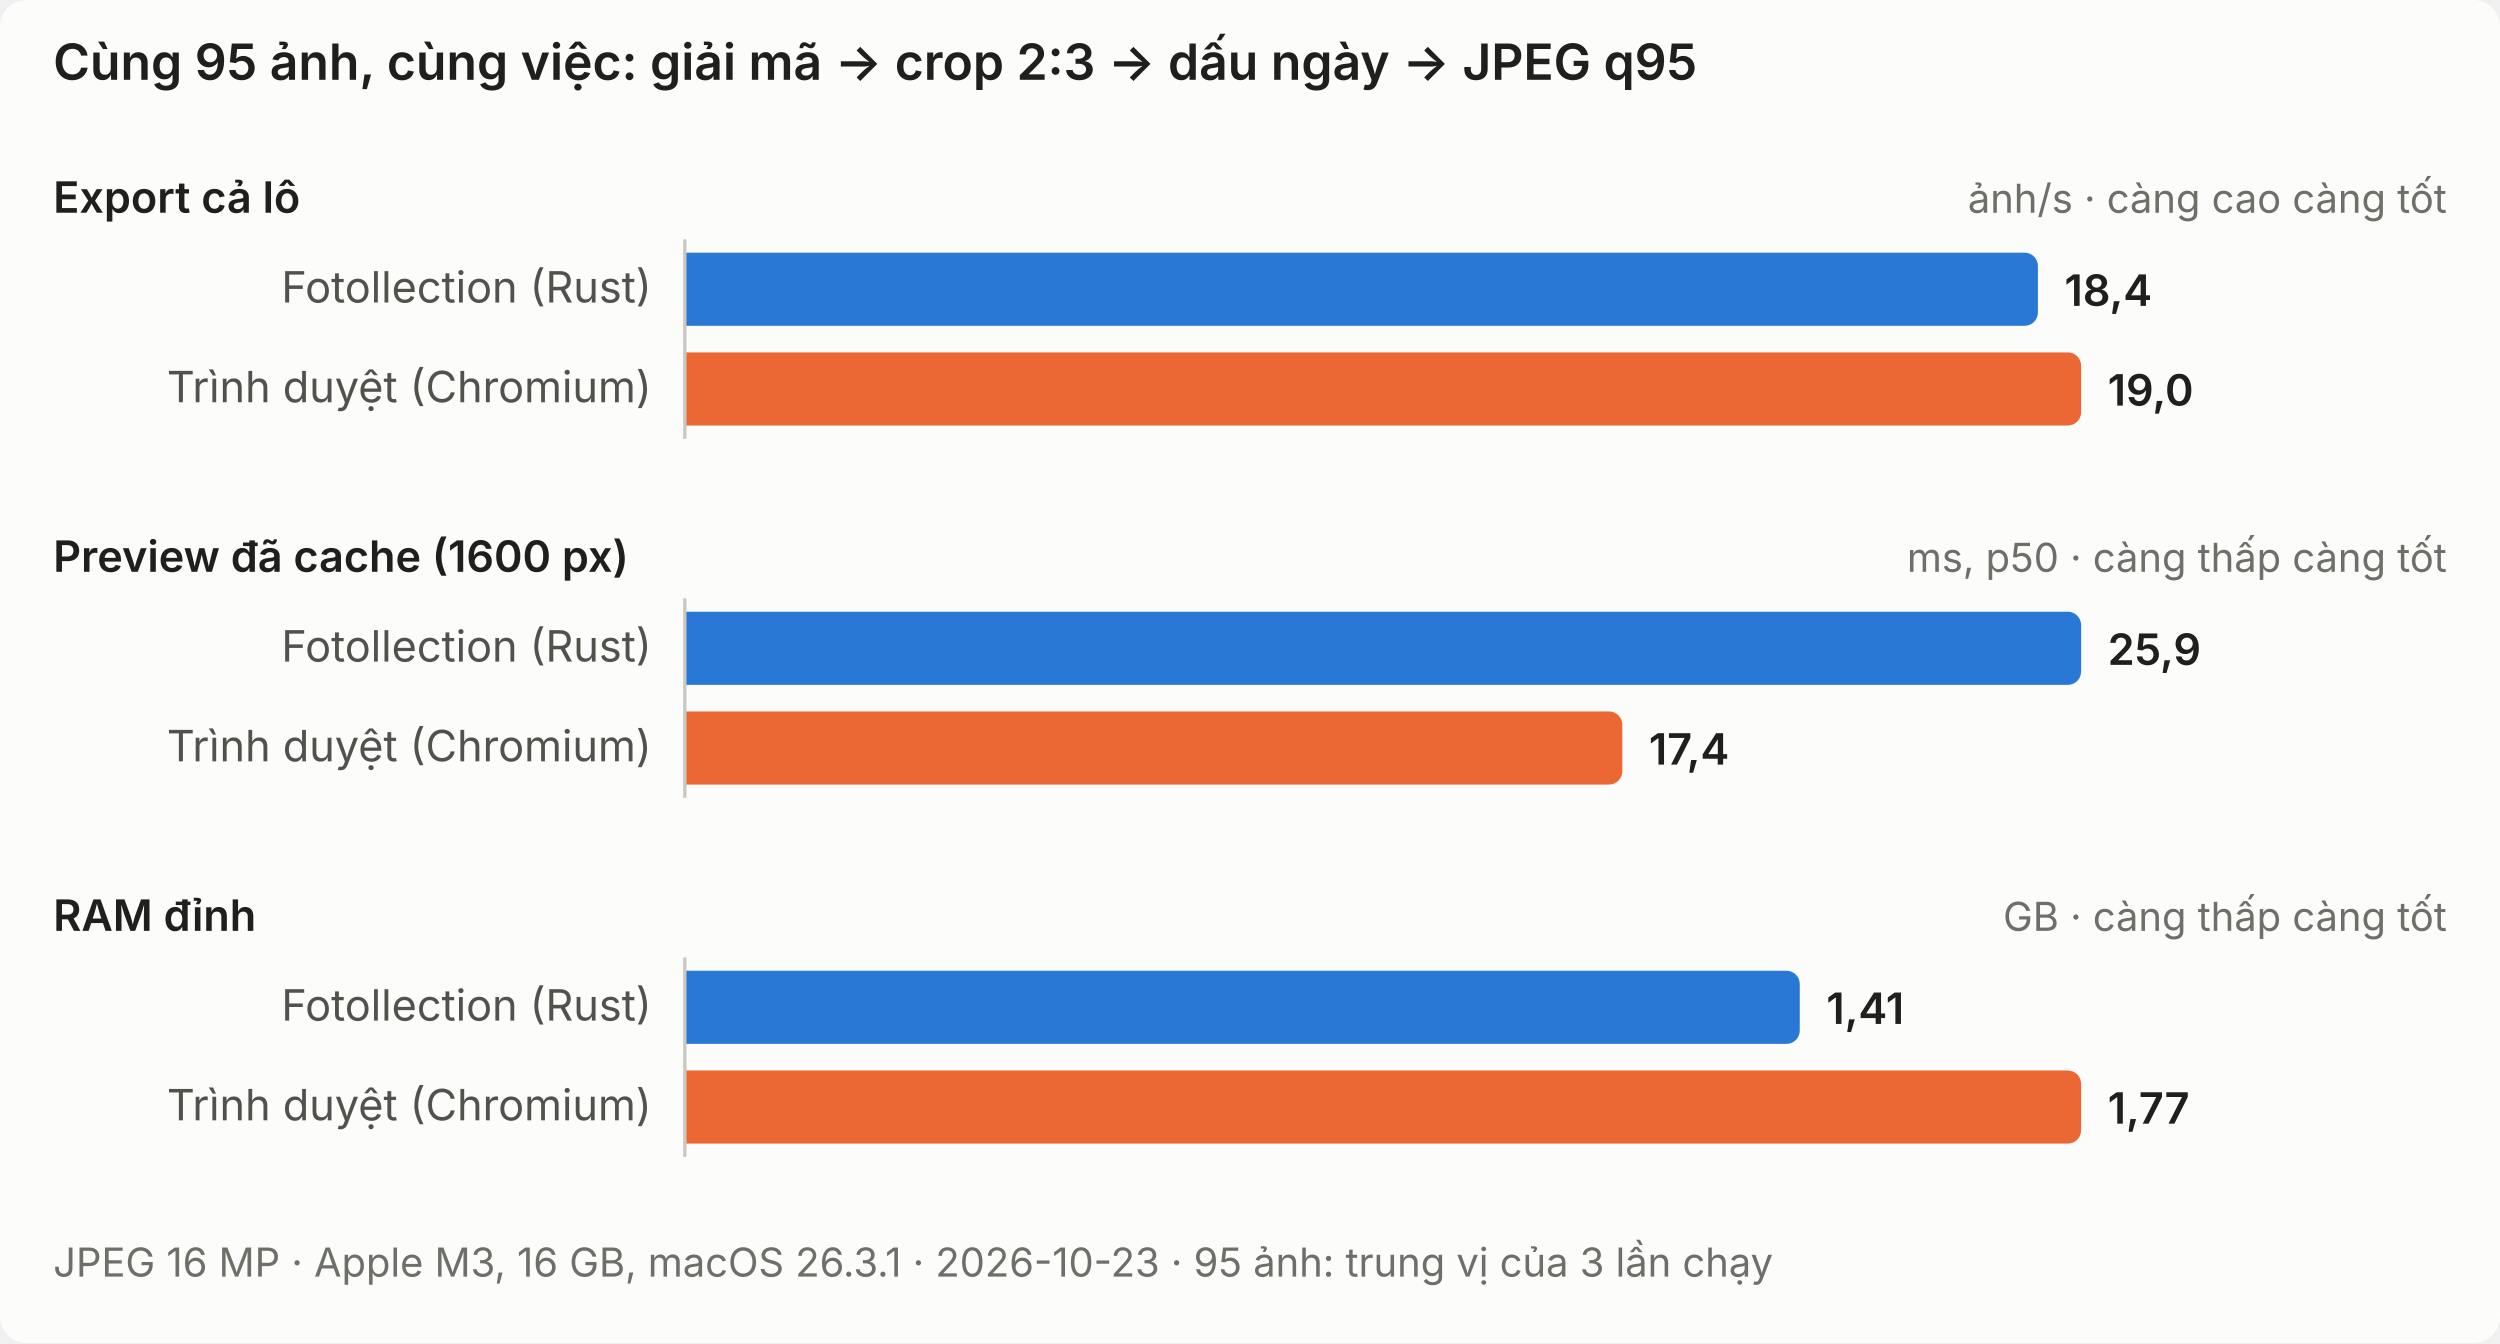
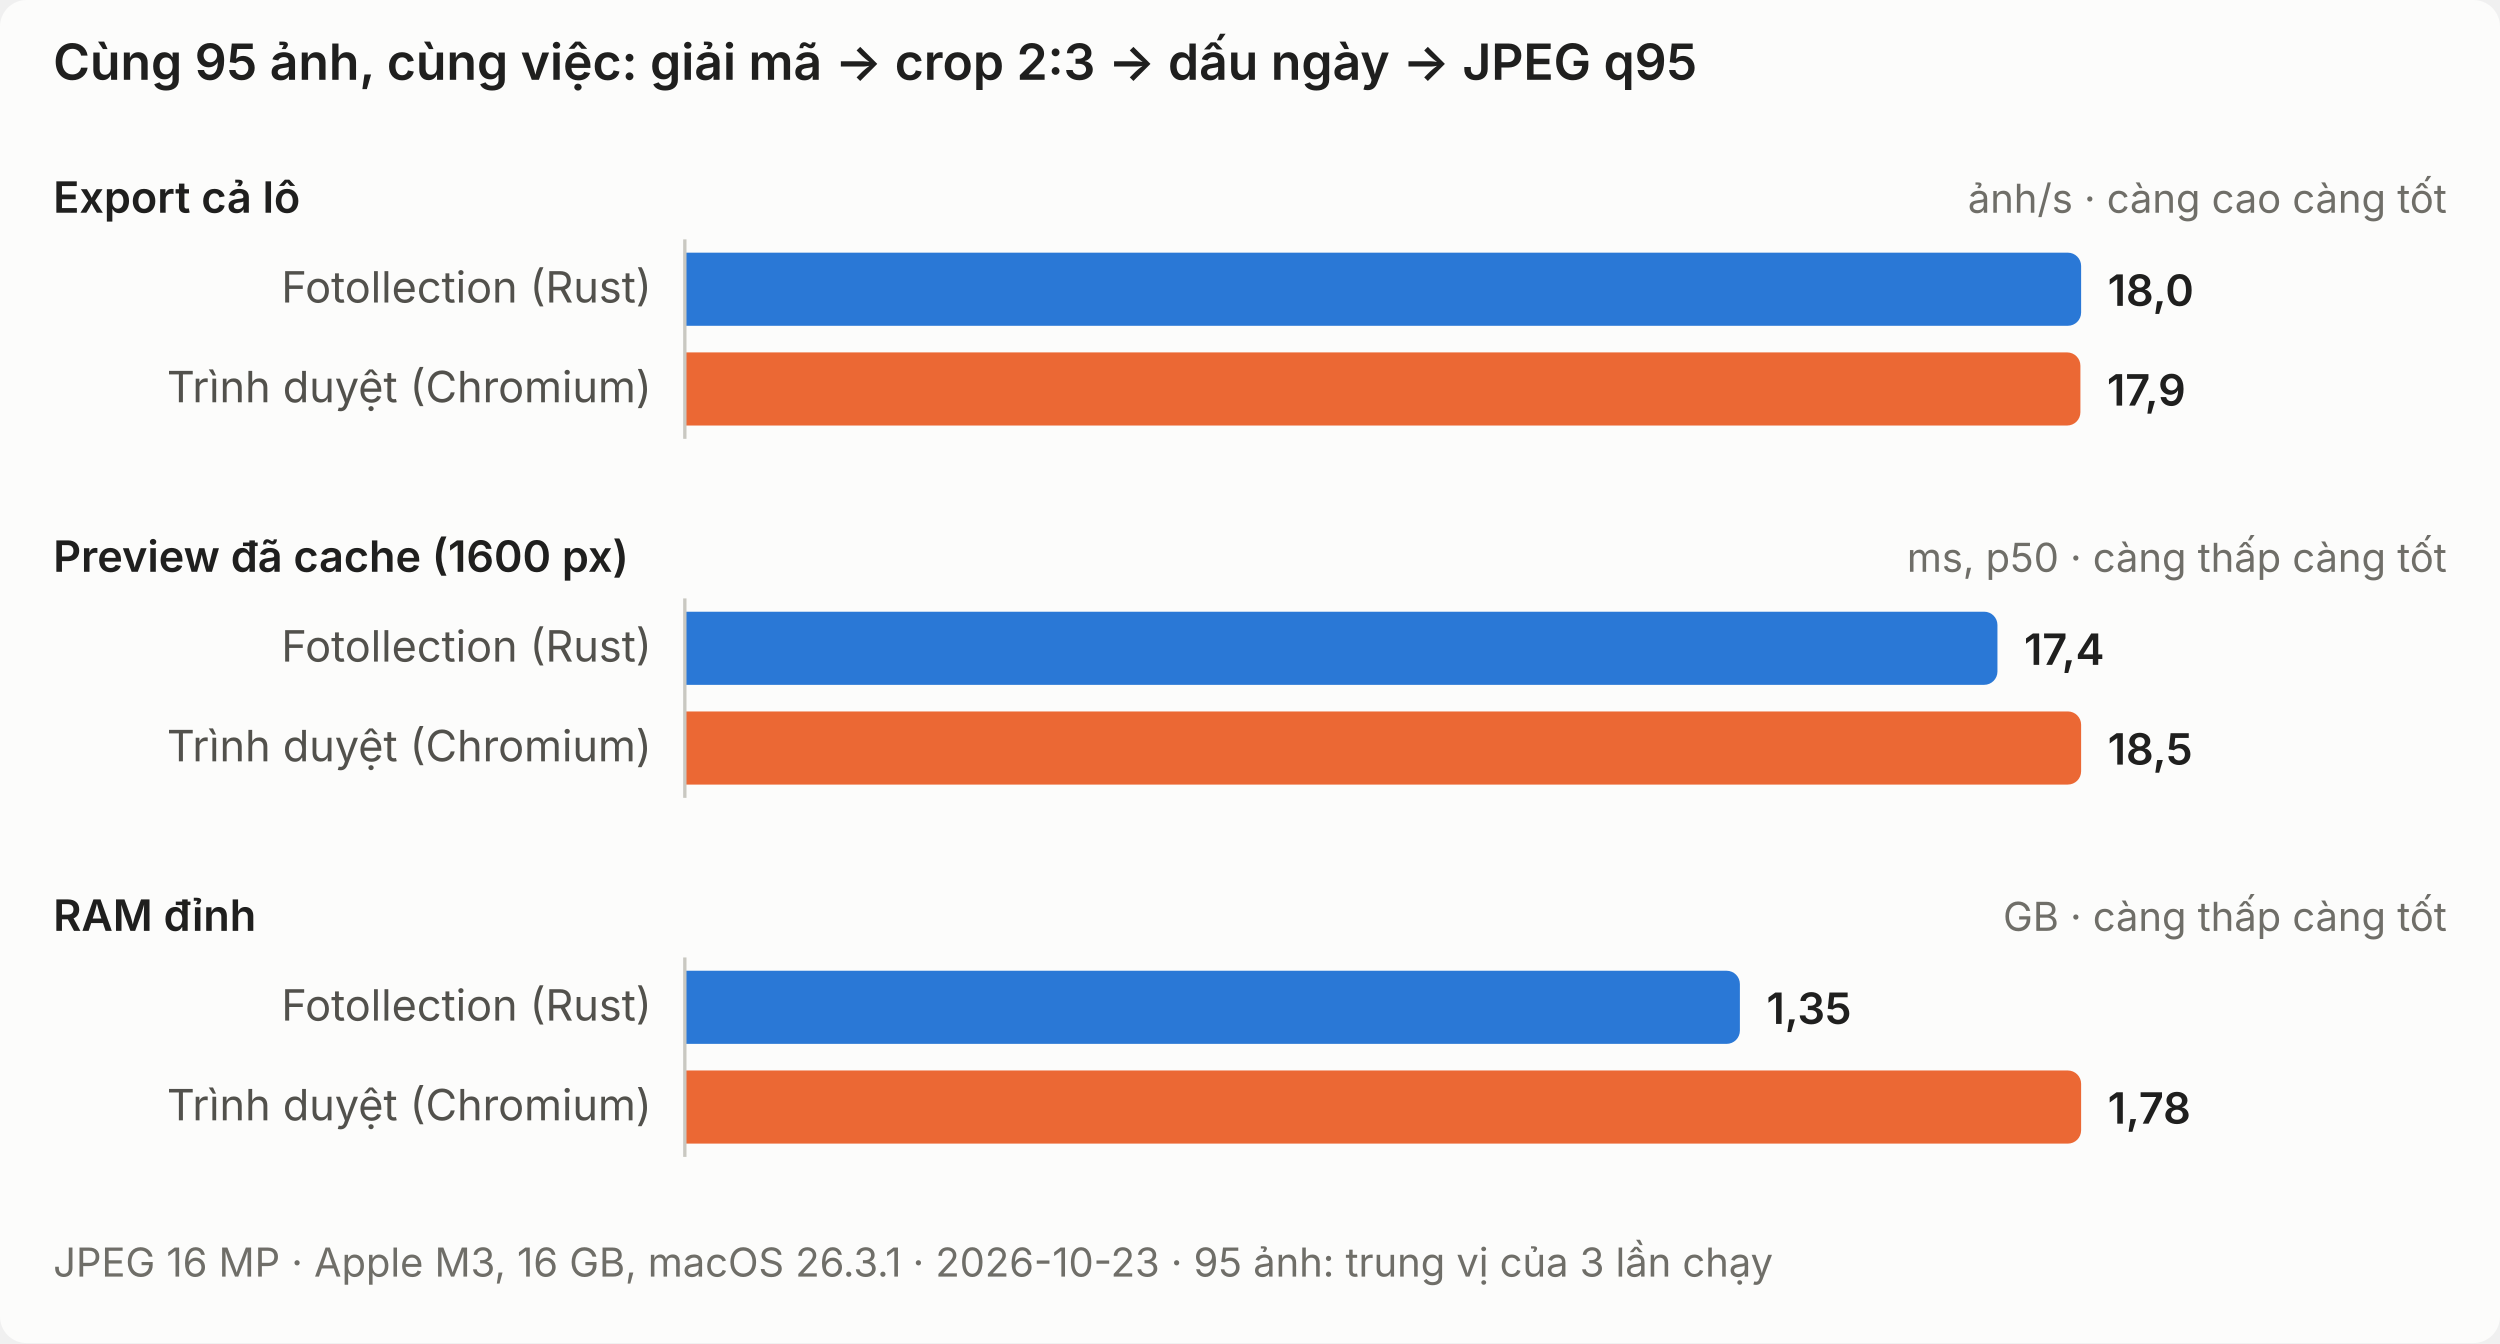
<svg xmlns="http://www.w3.org/2000/svg" viewBox="-16 -16 752 404" width="752" height="404" role="img" aria-labelledby="t d">
  <style>
  .bg{fill:#fcfcfb} .t1{fill:#1f1f1e;font:600 13px system-ui,-apple-system,Segoe UI,sans-serif}
  .t2{fill:#52514c;font:13px system-ui,-apple-system,Segoe UI,sans-serif}
  .t3{fill:#6f6e68;font:12px system-ui,-apple-system,Segoe UI,sans-serif}
  .h{font-size:15px} .num{font-variant-numeric:tabular-nums} .axis{stroke:#c9c8c1;stroke-width:1}
  .ref{stroke:#52514c;stroke-width:1.5;stroke-dasharray:4 3} .refw{stroke:#eb6834;stroke-width:1.5;stroke-dasharray:4 3}
  .s1{fill:#2a78d6} .s2{fill:#eb6834} .s3{fill:#1baf7a} .s4{fill:#eda100} .s5{fill:#e87ba4} .gap{stroke:#fcfcfb;stroke-width:2}
  .in{fill:#fff}
  @media (prefers-color-scheme: dark){
    .bg{fill:#1a1a19} .t1{fill:#f0efec} .t2{fill:#c3c2b7} .t3{fill:#9d9c93} .axis{stroke:#45443f}
    .ref{stroke:#c3c2b7} .refw{stroke:#d95926}
    .s1{fill:#3987e5} .s2{fill:#d95926} .s3{fill:#199e70} .s4{fill:#c98500} .s5{fill:#d55181} .gap{stroke:#1a1a19}
  }
</style>
  <rect class="bg" x="-16" y="-16" width="752" height="404" rx="8" />
  <text class="t1 h" x="0" y="8">Cùng 95 ảnh, cùng việc: giải mã → crop 2:3 → dấu ngày → JPEG q95</text>
  <text class="t1" x="0" y="48">Export cả lô</text>
  <text class="t3" x="720" y="48" text-anchor="end">ảnh/s · càng cao càng tốt</text>
  <text class="t2" x="180" y="75" text-anchor="end">Fotollection (Rust)</text>
-   <path class="s1" d="M190 60h403.005a4 4 0 0 1 4 4v14a4 4 0 0 1 -4 4h-403.005z" />
-   <text class="t1 num" x="605.005" y="76">18,4</text>
+   <path class="s1" d="M190 60h416a4 4 0 0 1 4 4v14a4 4 0 0 1 -4 4h-416z" />
+   <text class="t1 num" x="618" y="76">18,0</text>
  <text class="t2" x="180" y="105" text-anchor="end">Trình duyệt (Chromium)</text>
-   <path class="s2" d="M190 90h416a4 4 0 0 1 4 4v14a4 4 0 0 1 -4 4h-416z" />
-   <text class="t1 num" x="618" y="106">19,0</text>
+   <path class="s2" d="M190 90h415.786a4 4 0 0 1 4 4v14a4 4 0 0 1 -4 4h-415.786z" />
+   <text class="t1 num" x="617.786" y="106">17,9</text>
  <line class="axis" x1="190" x2="190" y1="56" y2="116" />
  <text class="t1" x="0" y="156">Preview đã cache (1600 px)</text>
  <text class="t3" x="720" y="156" text-anchor="end">ms, p50 · càng thấp càng tốt</text>
  <text class="t2" x="180" y="183" text-anchor="end">Fotollection (Rust)</text>
-   <path class="s1" d="M190 168h416a4 4 0 0 1 4 4v14a4 4 0 0 1 -4 4h-416z" />
-   <text class="t1 num" x="618" y="184">25,9</text>
+   <path class="s1" d="M190 168h390.831a4 4 0 0 1 4 4v14a4 4 0 0 1 -4 4h-390.831z" />
+   <text class="t1 num" x="592.831" y="184">17,4</text>
  <text class="t2" x="180" y="213" text-anchor="end">Trình duyệt (Chromium)</text>
-   <path class="s2" d="M190 198h277.993a4 4 0 0 1 4 4v14a4 4 0 0 1 -4 4h-277.993z" />
-   <text class="t1 num" x="479.993" y="214">17,4</text>
+   <path class="s2" d="M190 198h416a4 4 0 0 1 4 4v14a4 4 0 0 1 -4 4h-416z" />
+   <text class="t1 num" x="618" y="214">18,5</text>
  <line class="axis" x1="190" x2="190" y1="164" y2="224" />
  <text class="t1" x="0" y="264">RAM đỉnh</text>
  <text class="t3" x="720" y="264" text-anchor="end">GB · càng thấp càng tốt</text>
  <text class="t2" x="180" y="291" text-anchor="end">Fotollection (Rust)</text>
-   <path class="s1" d="M190 276h331.367a4 4 0 0 1 4 4v14a4 4 0 0 1 -4 4h-331.367z" />
-   <text class="t1 num" x="533.367" y="292">1,41</text>
+   <path class="s1" d="M190 276h313.359a4 4 0 0 1 4 4v14a4 4 0 0 1 -4 4h-313.359z" />
+   <text class="t1 num" x="515.359" y="292">1,35</text>
  <text class="t2" x="180" y="321" text-anchor="end">Trình duyệt (Chromium)</text>
  <path class="s2" d="M190 306h416a4 4 0 0 1 4 4v14a4 4 0 0 1 -4 4h-416z" />
-   <text class="t1 num" x="618" y="322">1,77</text>
+   <text class="t1 num" x="618" y="322">1,78</text>
  <line class="axis" x1="190" x2="190" y1="272" y2="332" />
  <text class="t3" x="0" y="368">JPEG 16 MP · Apple M3, 16 GB, macOS 26.3.1 · 2026-10-23 · 95 ảnh: trung vị của 3 lần chạy</text>
</svg>
